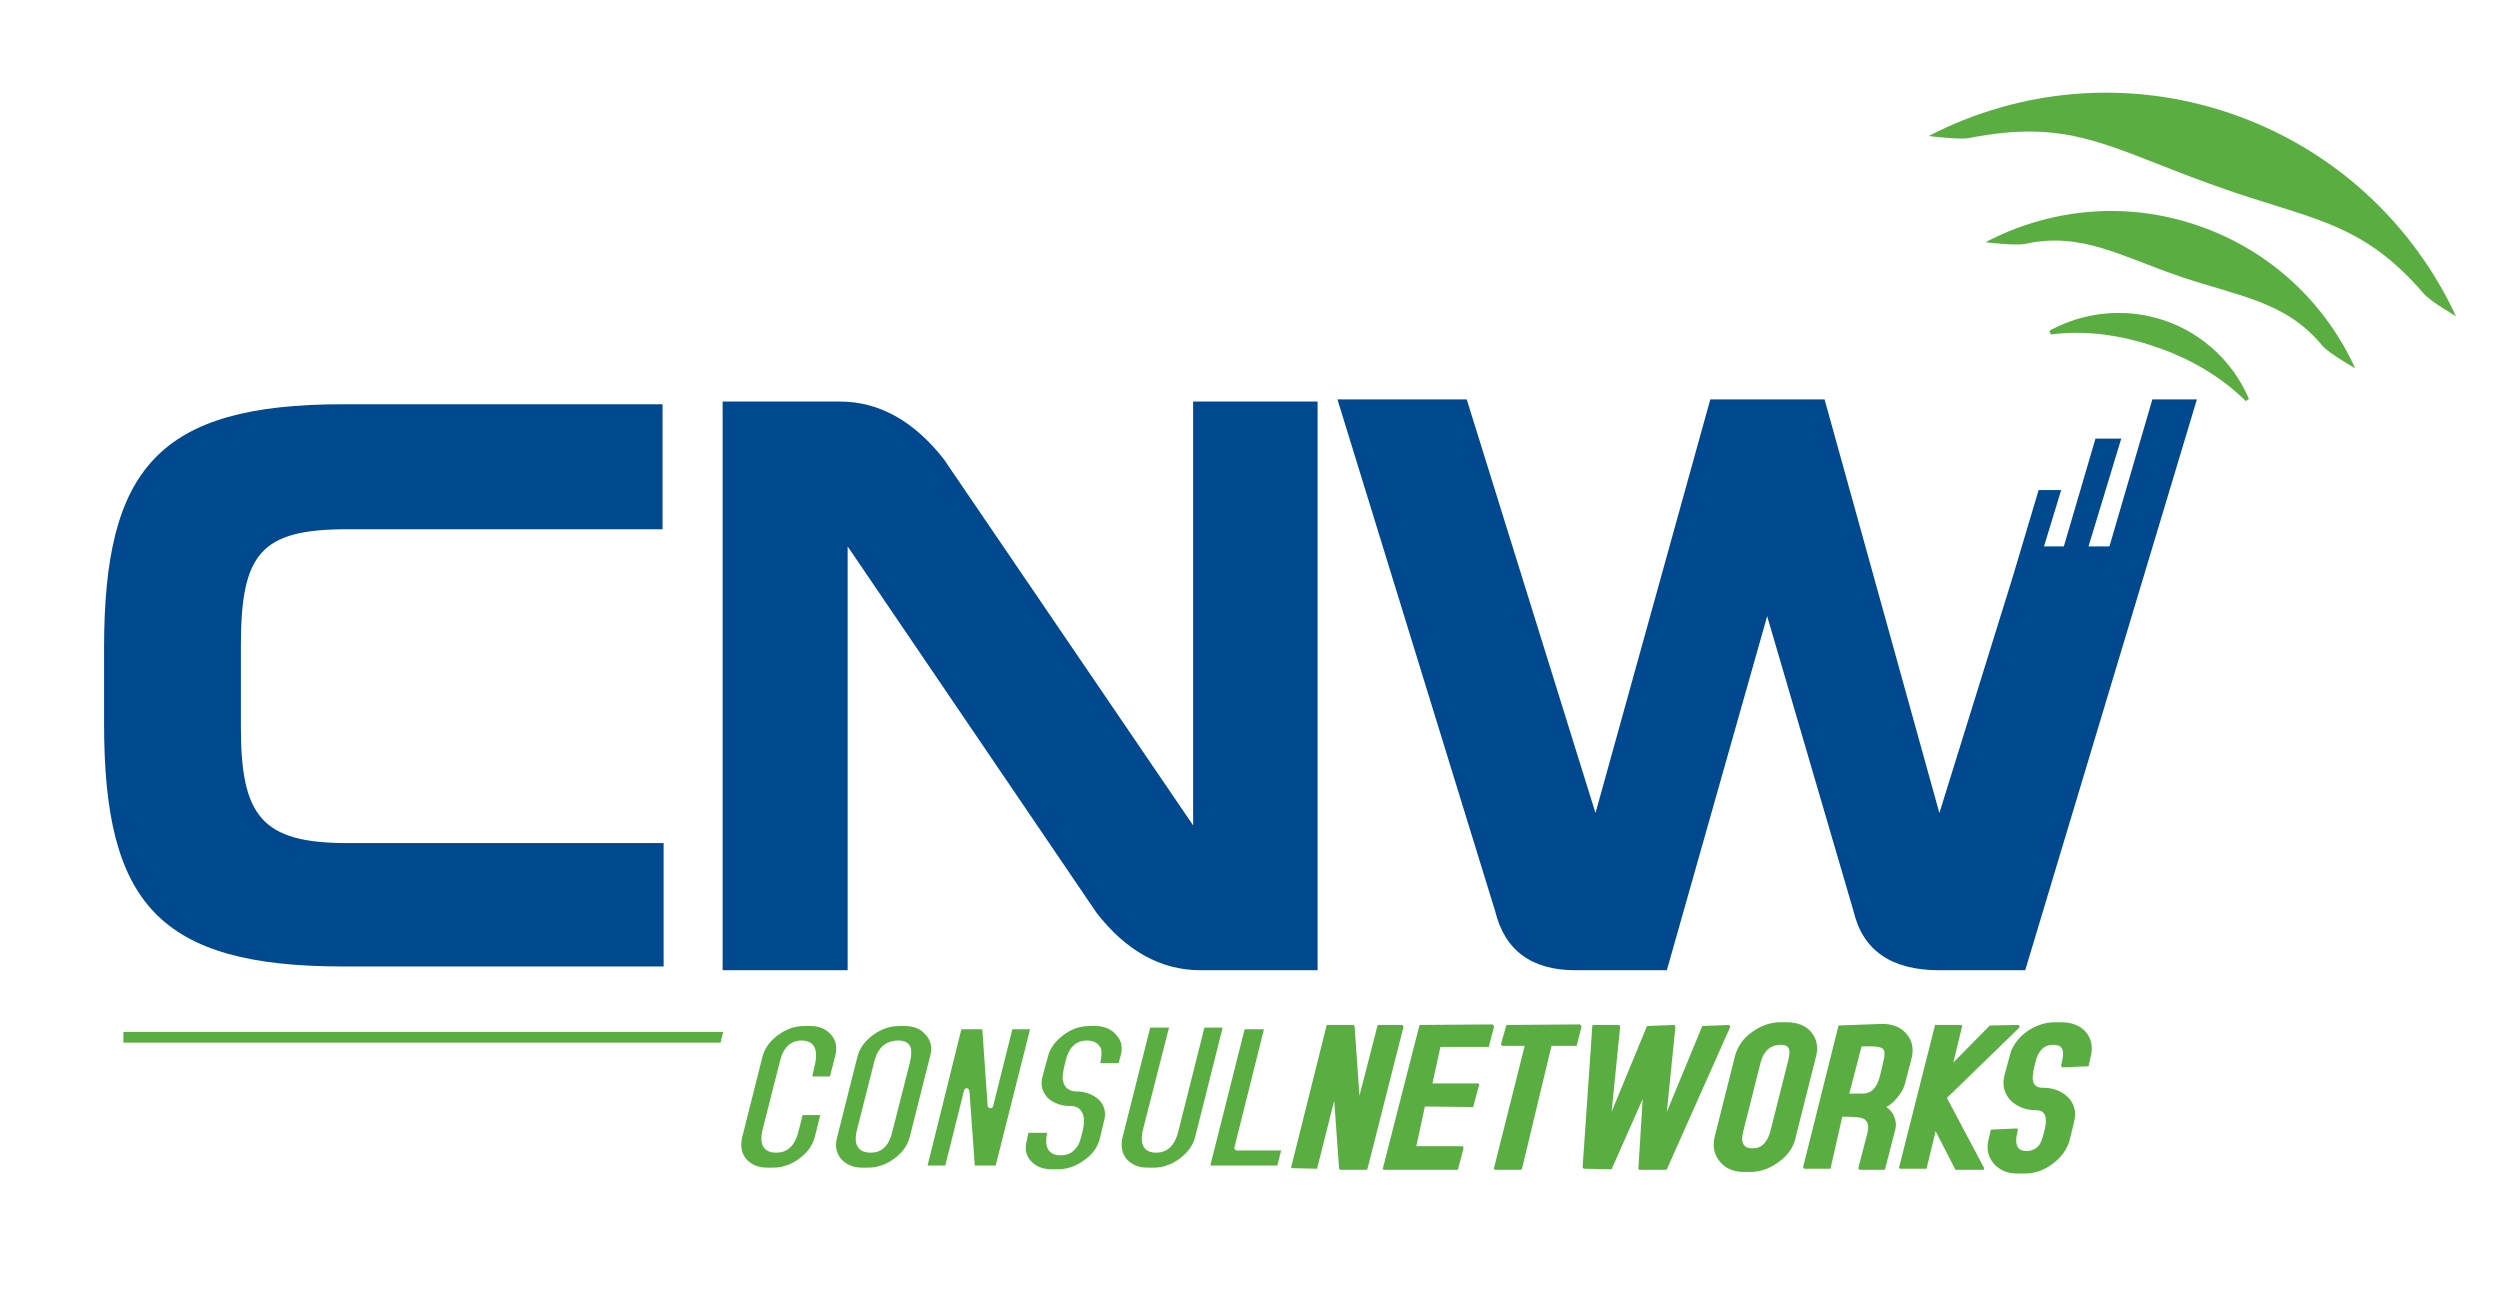
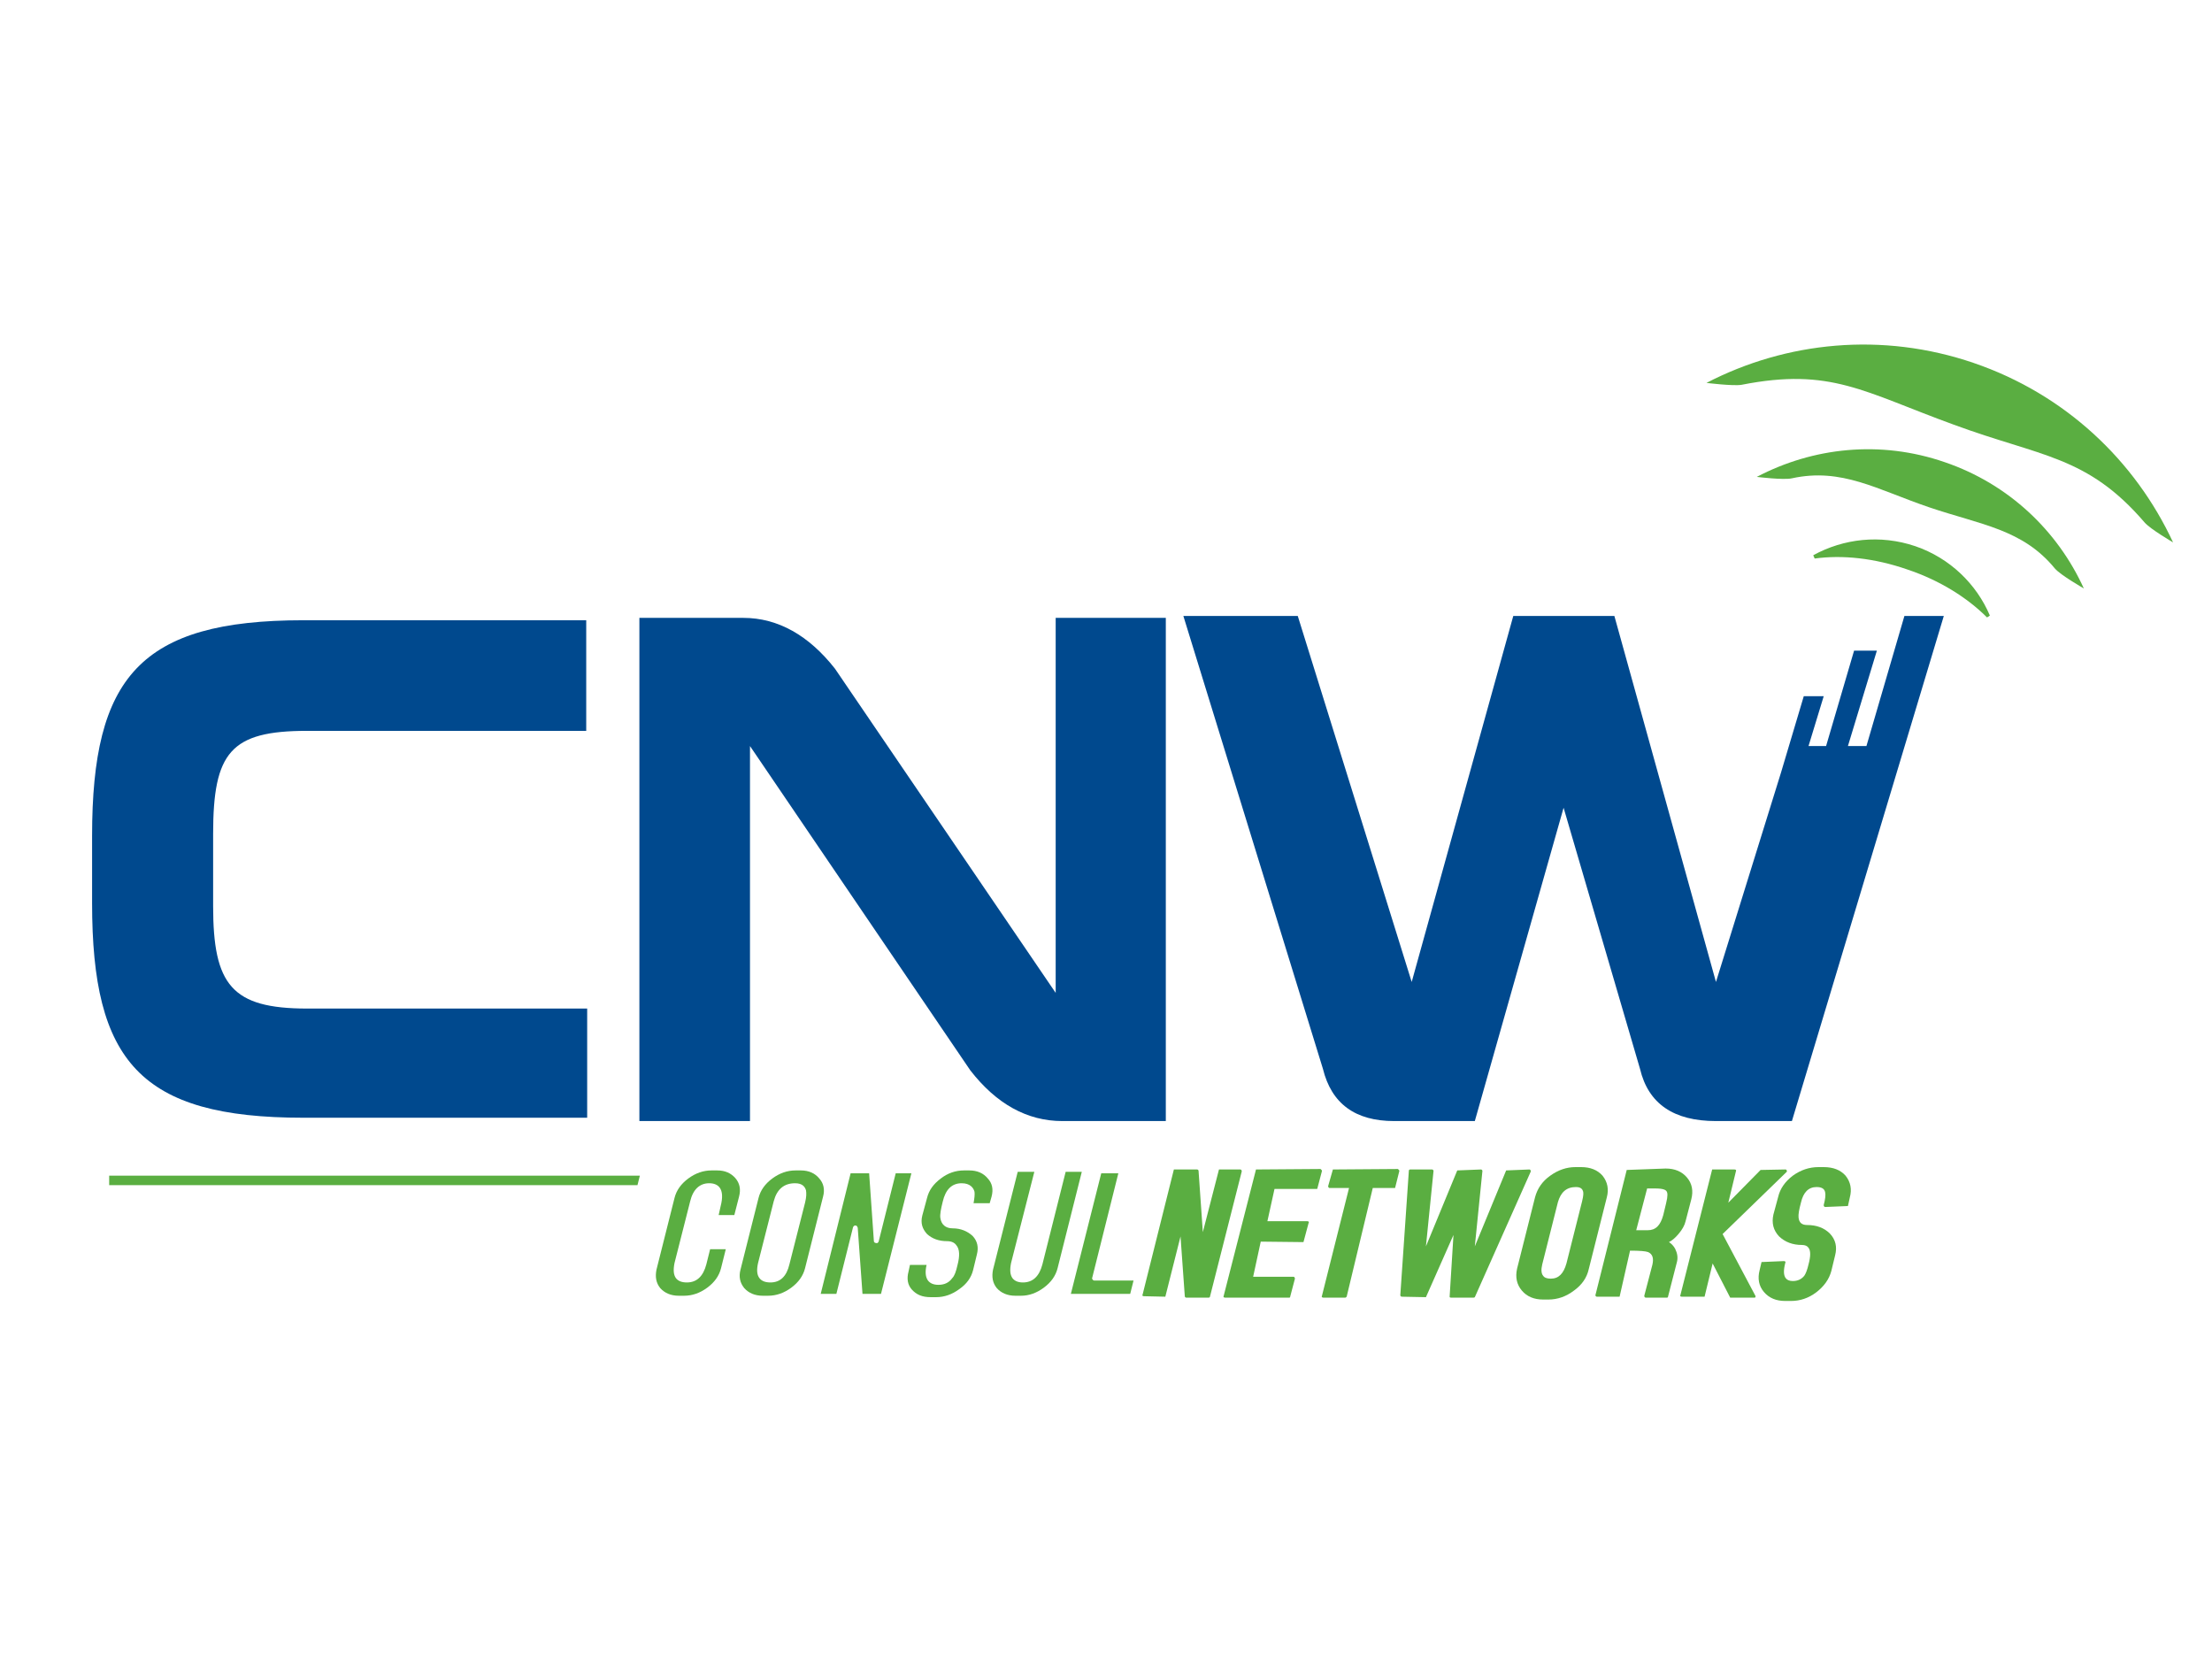
- <svg xmlns="http://www.w3.org/2000/svg" version="1.2" viewBox="0 0 466 242" width="1024" height="532">
+ <svg xmlns="http://www.w3.org/2000/svg" version="1.2" viewBox="0 0 466 242" width="2024" height="1532">
  <style>
		.s0 { fill: #00498e } 
		.s1 { fill: #5aae41 } 
	</style>
  <g id="diseño">
    <g id="&lt;Group&gt;">
      <path id="&lt;Compound Path&gt;" class="s0" d="m63.9 180.1c-34.4 0-44.5-11.9-44.5-45.2v-14.2c0-33.4 10.1-45.4 44.5-45.4h59.6v23.3h-58.8c-16.1 0-19.8 4.5-19.8 21.7v15.2c0 16.6 3.9 21.6 19.8 21.6h59v23z" />
      <g id="&lt;Group&gt;">
        <path id="&lt;Compound Path&gt;" class="s1" d="m149.9 191.2q-2.6 0-4.9 1.7-2.3 1.7-2.9 4.1l-3.8 15.1c-0.3 1.5-0.1 2.8 0.8 3.9 0.9 1 2.2 1.6 3.9 1.6h1.1q2.6 0 4.9-1.7 2.3-1.7 2.9-4.1l1-4h-3.3l-0.8 3.2q-1 3.8-4.1 3.8-1.6 0-2.3-0.9c-0.5-0.7-0.6-1.7-0.3-3.2l3.3-13c0.6-2.5 2-3.8 4-3.8q1.5 0 2.2 0.9c0.6 0.8 0.7 2.1 0.2 4l-0.4 1.8h3.3l1-3.9q0.6-2.3-0.8-3.9c-0.9-1-2.1-1.6-3.8-1.6z" />
      </g>
      <g id="&lt;Group&gt;">
        <path id="&lt;Compound Path&gt;" fill-rule="evenodd" class="s1" d="m168.7 191.2c1.7 0 3 0.6 3.9 1.7 0.9 1 1.2 2.3 0.8 3.8l-3.8 15.1q-0.6 2.4-2.9 4.1-2.3 1.7-4.9 1.7h-1.1c-1.7 0-3-0.6-3.9-1.6-0.9-1.1-1.2-2.4-0.8-3.9l3.8-15.1q0.6-2.4 2.9-4.1 2.3-1.7 4.9-1.7zm-2.4 19.8l3.3-13c0.3-1.2 0.3-2 0.2-2.6-0.2-0.7-0.7-1.5-2.3-1.5q-3.5 0-4.5 3.8l-3.3 13q-0.5 2.2 0.3 3.2 0.7 0.9 2.3 0.9 3.1 0 4-3.8z" />
      </g>
      <g id="&lt;Group&gt;">
        <path id="&lt;Compound Path&gt;" class="s1" d="m181.7 217.2h3.9l6.4-25.4h-3.3l-3.6 14.4c-0.1 0.2-0.3 0.4-0.5 0.3-0.3 0-0.5-0.2-0.5-0.4l-1-14.3h-3.9l-6.3 25.4h3.3l3.5-14c0.1-0.3 0.3-0.4 0.5-0.4 0.3 0 0.4 0.2 0.5 0.5z" />
      </g>
      <g id="&lt;Group&gt;">
        <path id="&lt;Compound Path&gt;" class="s1" d="m191.7 211.1l-0.3 1.4c-0.4 1.5-0.2 2.8 0.7 3.8 1 1.1 2.2 1.6 4 1.6h1.1q2.6 0 4.9-1.7 2.3-1.6 2.9-4l0.8-3.3q0.6-2.3-0.9-3.9c-1.1-1-2.5-1.6-4.2-1.6-1.5 0-2.4-0.8-2.6-2.2-0.1-0.7 0.1-1.8 0.5-3.4q0.9-3.9 4-3.9c1.8 0 2.5 1 2.7 1.8q0.1 0.8-0.2 2.4h3.4l0.4-1.4q0.6-2.3-0.8-3.8c-0.9-1.1-2.2-1.7-3.9-1.7h-1.1q-2.7 0-4.9 1.7c-1.6 1.2-2.5 2.5-2.9 4.1l-1 3.7c-0.4 1.6 0 2.8 1 3.9 1.1 1 2.5 1.5 4.2 1.5q1.4 0 2 0.9 1 1.2 0.2 4.2c-0.3 1.3-0.6 2.2-1.1 2.7q-1 1.4-2.9 1.4-1.5 0-2.2-0.9-0.8-1.1-0.3-3.3z" />
      </g>
      <g id="&lt;Group&gt;">
        <path id="&lt;Compound Path&gt;" class="s1" d="m214.4 191.5l-5.2 20.6c-0.3 1.5-0.1 2.8 0.8 3.9 0.9 1 2.2 1.6 3.9 1.6h1.2q2.5 0 4.8-1.7 2.3-1.7 2.9-4.1l5.1-20.3h-3.4l-4.9 19.5q-1 3.8-4.1 3.8-1.5 0-2.2-0.9c-0.5-0.7-0.6-1.7-0.3-3.2l4.9-19.2z" />
      </g>
      <g id="&lt;Group&gt;">
        <path id="&lt;Compound Path&gt;" class="s1" d="m225.6 217.2h12.5l0.7-2.8h-8.2q-0.3 0-0.4-0.2-0.2-0.2-0.1-0.4l5.5-22h-3.6z" />
      </g>
      <g id="&lt;Group&gt;">
        <path id="&lt;Path&gt;" class="s1" d="m261.5 191.1q-0.1-0.1-0.2-0.1h-4.5l-3.4 13.2-0.9-12.9c0-0.2-0.2-0.3-0.3-0.3h-4.9l-6.6 26.4q-0.1 0.1 0 0.2 0.1 0.1 0.3 0.1l4.5 0.1 3.2-12.7 0.9 12.6c0 0.2 0.2 0.3 0.3 0.3h4.7c0.2 0 0.3-0.1 0.3-0.2l6.7-26.4q0-0.2-0.1-0.3z" />
        <path id="&lt;Path&gt;" class="s1" d="m277.5 195.1l1-3.8q0-0.1-0.1-0.2-0.1-0.1-0.2-0.2l-13.6 0.1-6.8 26.6q-0.1 0.2 0 0.3 0.1 0.1 0.3 0.1h13.5q0.2 0 0.2-0.2l1-3.8q0-0.1-0.1-0.3-0.1-0.1-0.2-0.1h-8.5l1.6-7.4 9 0.1 1.1-4.1q0.1-0.1 0-0.2-0.1-0.1-0.3-0.1h-8.4l1.5-6.8z" />
        <path id="&lt;Path&gt;" class="s1" d="m294.7 191.1q-0.1-0.1-0.2-0.2l-13.7 0.1-1 3.5q0 0.2 0.1 0.3 0.1 0.1 0.2 0.1h4.1l-5.7 22.7q-0.1 0.2 0 0.3 0.1 0.1 0.3 0.1h4.6c0.1 0 0.2-0.1 0.3-0.2l5.5-22.9h4.7l0.9-3.6q0-0.1-0.1-0.2z" />
        <path id="&lt;Path&gt;" class="s1" d="m322.4 191.1q-0.1-0.1-0.2-0.1l-4.9 0.2-6.6 16 1.6-15.9q0-0.1-0.1-0.2-0.1-0.1-0.2-0.1l-5 0.2-6.6 16 1.6-15.9q0-0.1-0.1-0.2-0.1-0.1-0.2-0.1h-4.6c-0.2 0-0.3 0.1-0.3 0.3l-1.8 26.2q0 0.1 0.1 0.2 0.1 0.1 0.2 0.1l5.1 0.1 5.8-13.1-0.8 12.9q0 0.1 0 0.2 0.1 0.1 0.3 0.1h4.7q0.2 0 0.3-0.1l11.8-26.5q0-0.1-0.1-0.3z" />
        <path id="&lt;Compound Path&gt;" fill-rule="evenodd" class="s1" d="m338.5 196.9l-3.8 15.1q-0.6 2.7-3.1 4.5-2.5 1.9-5.4 1.9h-1.1q-2.9 0-4.5-1.9-1.6-1.9-1-4.6l3.8-15.1c0.5-1.8 1.5-3.3 3.2-4.5q2.5-1.8 5.3-1.8h1.2q2.9 0 4.5 1.8 1.6 2 0.9 4.6zm-8.5 13.9l3.3-13.1c0.3-1.2 0.3-1.8 0.2-2.1-0.1-0.2-0.2-0.9-1.5-0.9-2 0-3.2 1.1-3.8 3.2l-3.3 13.1q-0.4 1.7 0.2 2.4 0.4 0.6 1.6 0.6c1.7 0 2.7-1.1 3.3-3.2z" />
        <path id="&lt;Compound Path&gt;" fill-rule="evenodd" class="s1" d="m352.9 207.7q0.7 1.4 0.4 2.7l-1.9 7.4c0 0.1-0.1 0.2-0.2 0.2h-4.5q-0.1 0-0.2-0.1-0.1-0.1-0.1-0.3l1.7-6.5q0.5-2.1-0.9-2.7-0.8-0.3-3.8-0.3l-2.2 9.7h-4.8q-0.1 0-0.2-0.1-0.1-0.1-0.1-0.2l6.6-26.4 8.2-0.3q2.9 0 4.5 1.9 1.6 1.9 0.9 4.6l-1.2 4.6q-0.3 1.3-1.5 2.7-1 1.2-2 1.7 0.8 0.5 1.3 1.4zm-1.8-12.1c-0.2-0.3-0.7-0.6-2.4-0.6h-1.7l-2.3 8.8h2.4c1.7 0 2.7-1 3.3-3.2l0.6-2.5c0.4-1.6 0.3-2.2 0.1-2.5z" />
        <path id="&lt;Path&gt;" class="s1" d="m376.4 191.5q0.1-0.1 0-0.3c0-0.1-0.1-0.2-0.3-0.2l-5.2 0.1-6.8 6.9 1.6-6.6q0.1-0.2 0-0.3-0.1-0.1-0.3-0.1h-4.7l-6.7 26.5q-0.1 0.1 0 0.2 0.1 0.1 0.3 0.1h4.8l1.7-7 3.7 7.2h5.1q0.2 0 0.2-0.1 0.1-0.2 0-0.3l-6.9-13z" />
        <path id="&lt;Path&gt;" class="s1" d="m388.8 192.3q-1.6-1.8-4.6-1.8h-1.1q-2.9 0-5.4 1.8-2.5 1.9-3.1 4.5l-1 3.7q-0.6 2.7 1.2 4.6 1.9 1.8 4.8 1.8 1 0 1.4 0.6 0.7 0.9 0 3.5-0.4 1.7-0.9 2.4-0.9 1.1-2.4 1.1c-0.7 0-1.2-0.2-1.5-0.6q-0.7-0.9-0.1-3.2 0.1-0.2 0-0.3-0.1-0.1-0.3-0.1l-4.7 0.2-0.4 1.7q-0.7 2.7 0.9 4.6c1.1 1.3 2.6 1.9 4.5 1.9h1.2q2.9 0 5.3-1.8 2.5-1.9 3.2-4.5l0.8-3.3q0.7-2.7-1.1-4.6c-1.2-1.2-2.8-1.8-4.8-1.8-1.1 0-1.7-0.5-1.8-1.6q-0.1-0.9 0.5-3.1c0.5-2.2 1.6-3.3 3.3-3.3q1.6 0 1.8 1.1 0.2 0.8-0.3 2.7 0 0.2 0.1 0.3 0.1 0.1 0.2 0.1l4.8-0.2 0.4-1.8q0.7-2.6-0.9-4.6z" />
      </g>
      <path id="&lt;Path&gt;" class="s0" d="m223.8 180.8h21.8v-106h-23.2v79l-46.5-68.3c-5.5-7-12-10.7-19.3-10.7h-21.9v106h23.3v-79l46.4 68.3c5.5 7.1 12 10.7 19.4 10.7z" />
      <path id="&lt;Path&gt;" class="s1" d="m406.4 51.5c10.9 3.7 19.7 4.6 26.5 12.9 1.2 1.4 6.1 4.2 6.1 4.2-5.5-12.1-15.8-22-29.3-26.6-13.6-4.7-27.8-3.1-39.6 3.1 0 0 5.6 0.7 7.4 0.3 10.5-2.3 18 2.4 28.9 6.1z" />
      <path id="&lt;Path&gt;" class="s1" d="m411.6 34.1c18.4 6.8 28.1 6.5 40.2 20.6 1.2 1.4 6 4.2 6 4.2-8-17.2-22.7-31.2-42-37.8-19.3-6.6-39.5-4.5-56.3 4.2 0 0 5.6 0.7 7.4 0.4 18.8-3.7 25.7 1.5 44.7 8.4z" />
      <path id="&lt;Path&gt;" class="s1" d="m401.8 64.6c6.9 2.3 12.7 6 16.8 10.1 0.4-0.2 0.6-0.4 0.6-0.4-2.8-6.6-8.4-12.1-15.7-14.6-7.4-2.5-15.1-1.6-21.5 1.9 0 0 0.1 0.3 0.3 0.7 5.8-0.8 12.6-0.1 19.5 2.3z" />
      <path id="&lt;Path&gt;" class="s0" d="m401.2 74.4l-8 27.4h-3.9l6.1-20.1h-4.8l-5.9 20.1h-3.7l3.2-10.5h-4.2l-4.8 16.1-13.7 44.1-21.4-77.1h-21.3l-21.4 77.1-24-77.1h-24.1l29.4 95.4q2.7 11 15 11h17l18.7-66 16.1 55q2.6 11 16 11h16l32-106.4z" />
      <path id="&lt;Path&gt;" class="s1" d="m134.3 194.3h-111.3v-2h111.8z" />
    </g>
  </g>
</svg>
